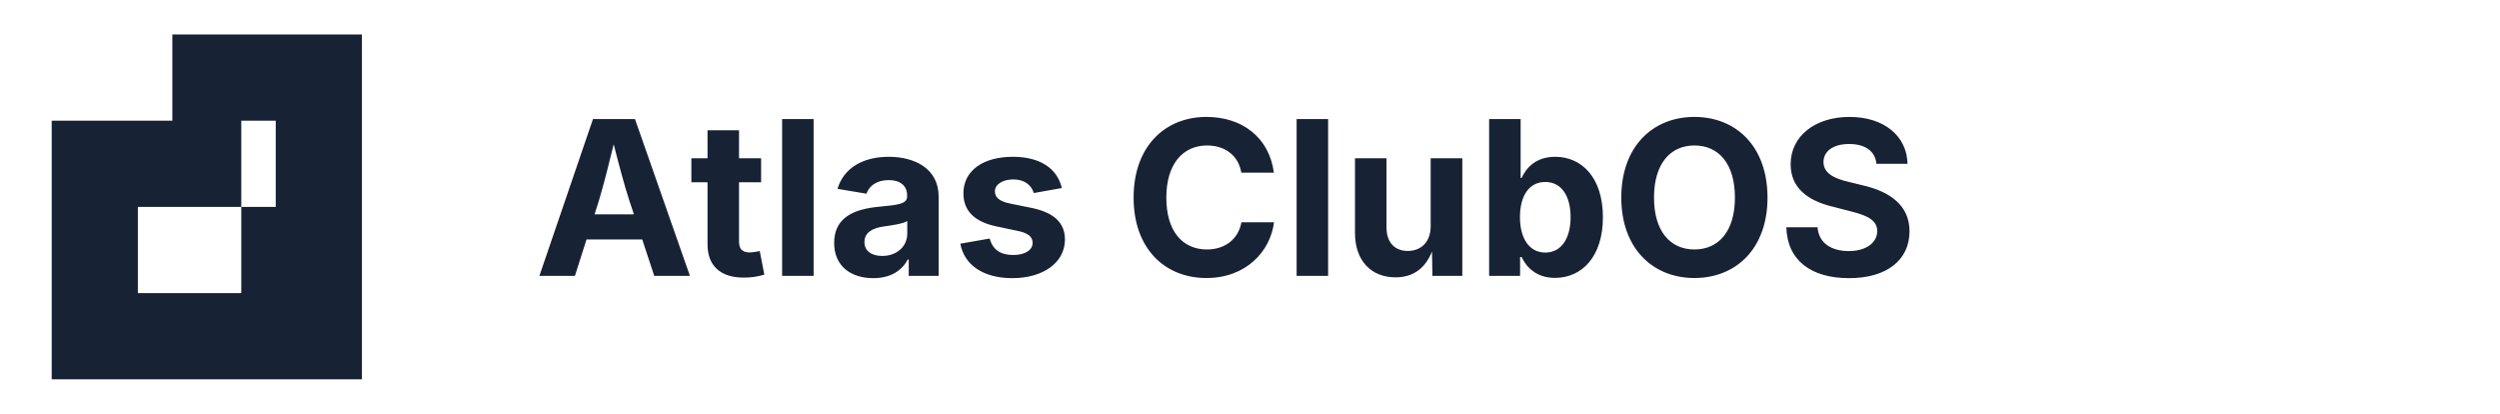
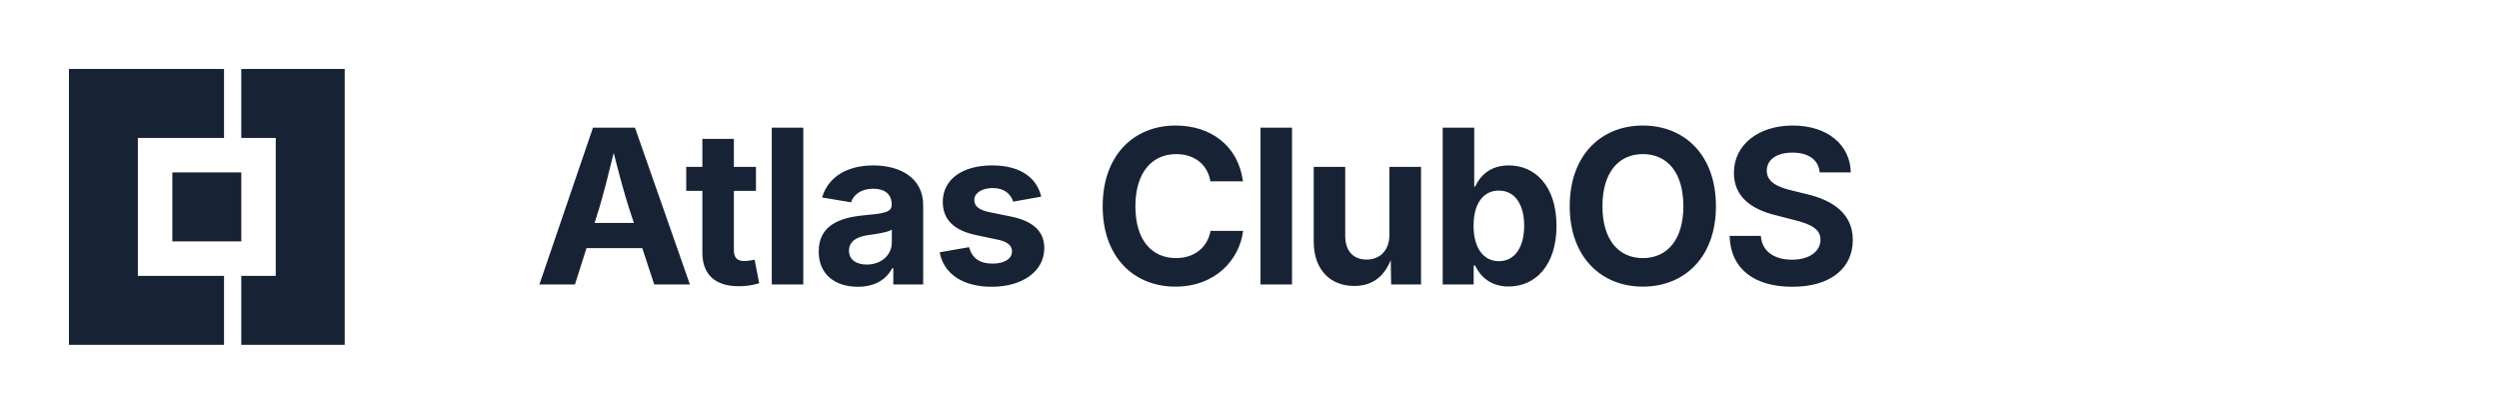
- <svg xmlns="http://www.w3.org/2000/svg" width="290" height="48" viewBox="0 0 290 48" role="img" aria-label="Atlas ClubOS">
-   <path d="M6 14h22v10H16v10h12V24h14v20H6V14ZM20 4h22v20H32V14H20V4Z" fill="#172335" />
-   <text x="62" y="32" font-family="Inter,Arial,sans-serif" font-size="25" font-weight="700" fill="#172335">Atlas ClubOS</text>
+ <svg xmlns="http://www.w3.org/2000/svg" width="290" height="48" viewBox="0 0 290 48" role="img" aria-label="Atlas ClubOS — Vínculo">
+   <path d="M8 8h18v8H16v16h10v8H8V8Zm32 0v32H28v-8h4V16h-4V8h12ZM20 20h8v8h-8Z" fill="#172335" />
+   <text x="62" y="33" font-family="Inter, Manrope, Arial, sans-serif" font-size="25" font-weight="700" letter-spacing="-0.6" fill="#172335">Atlas ClubOS</text>
</svg>
